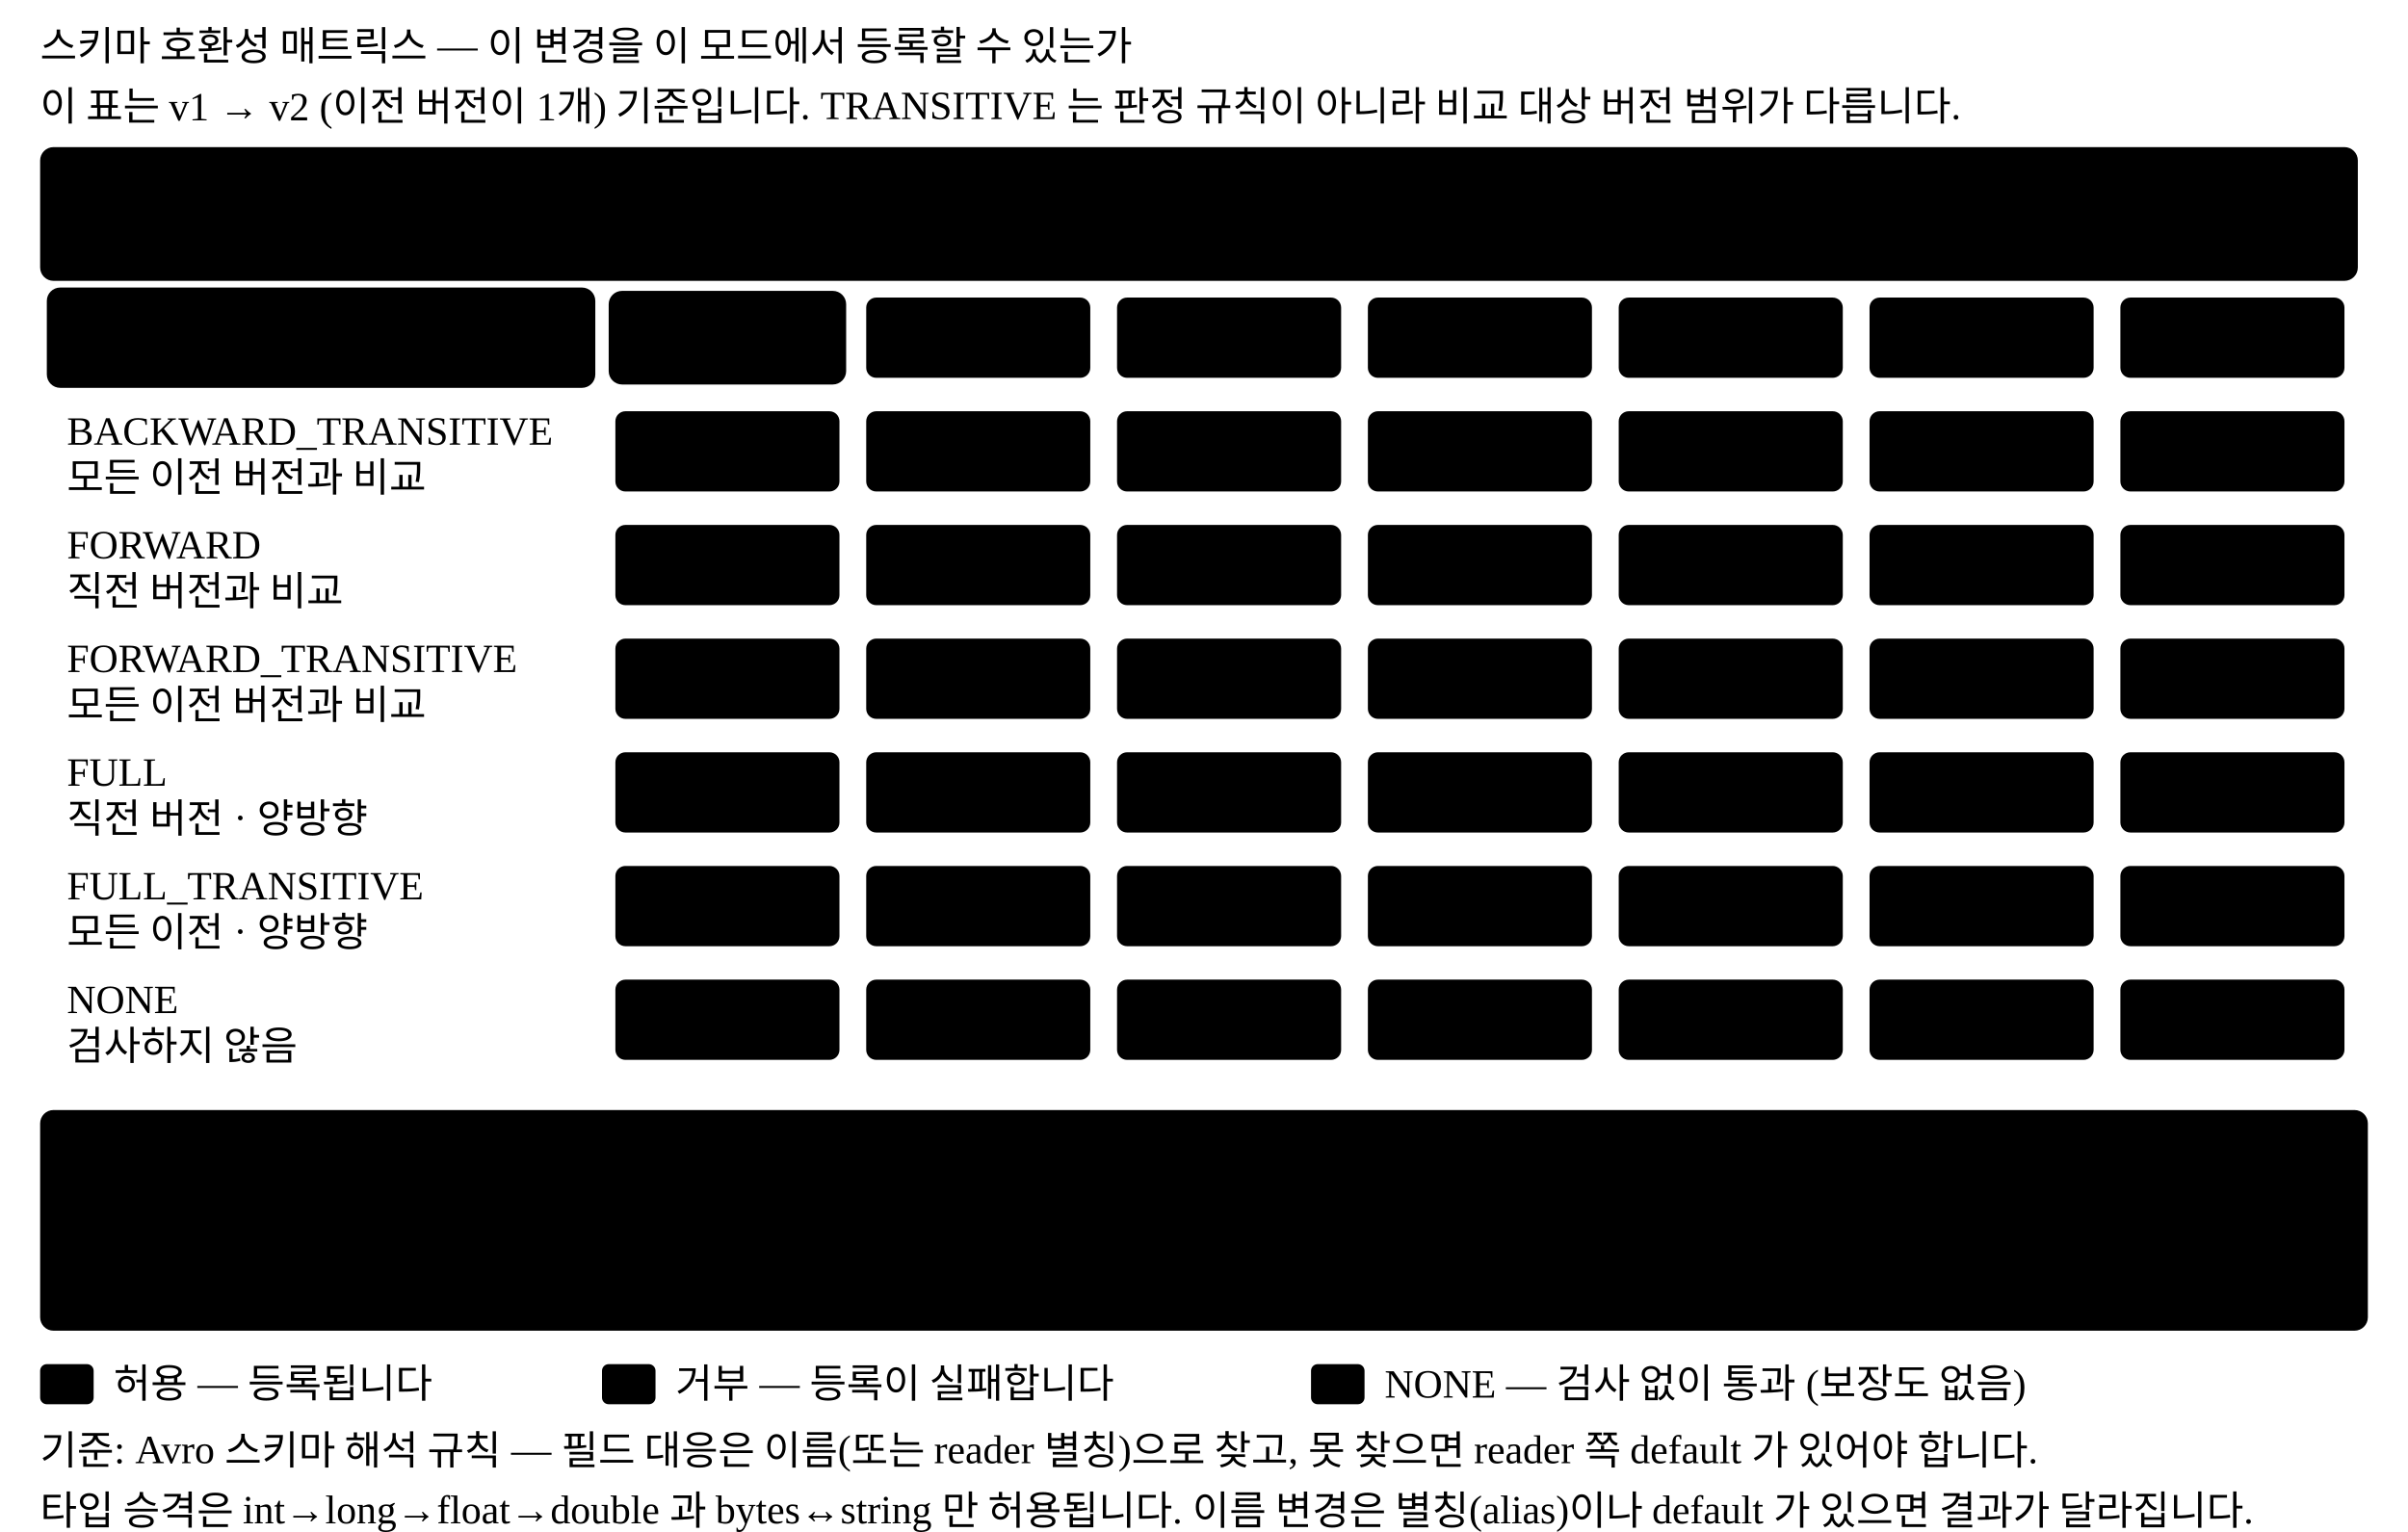
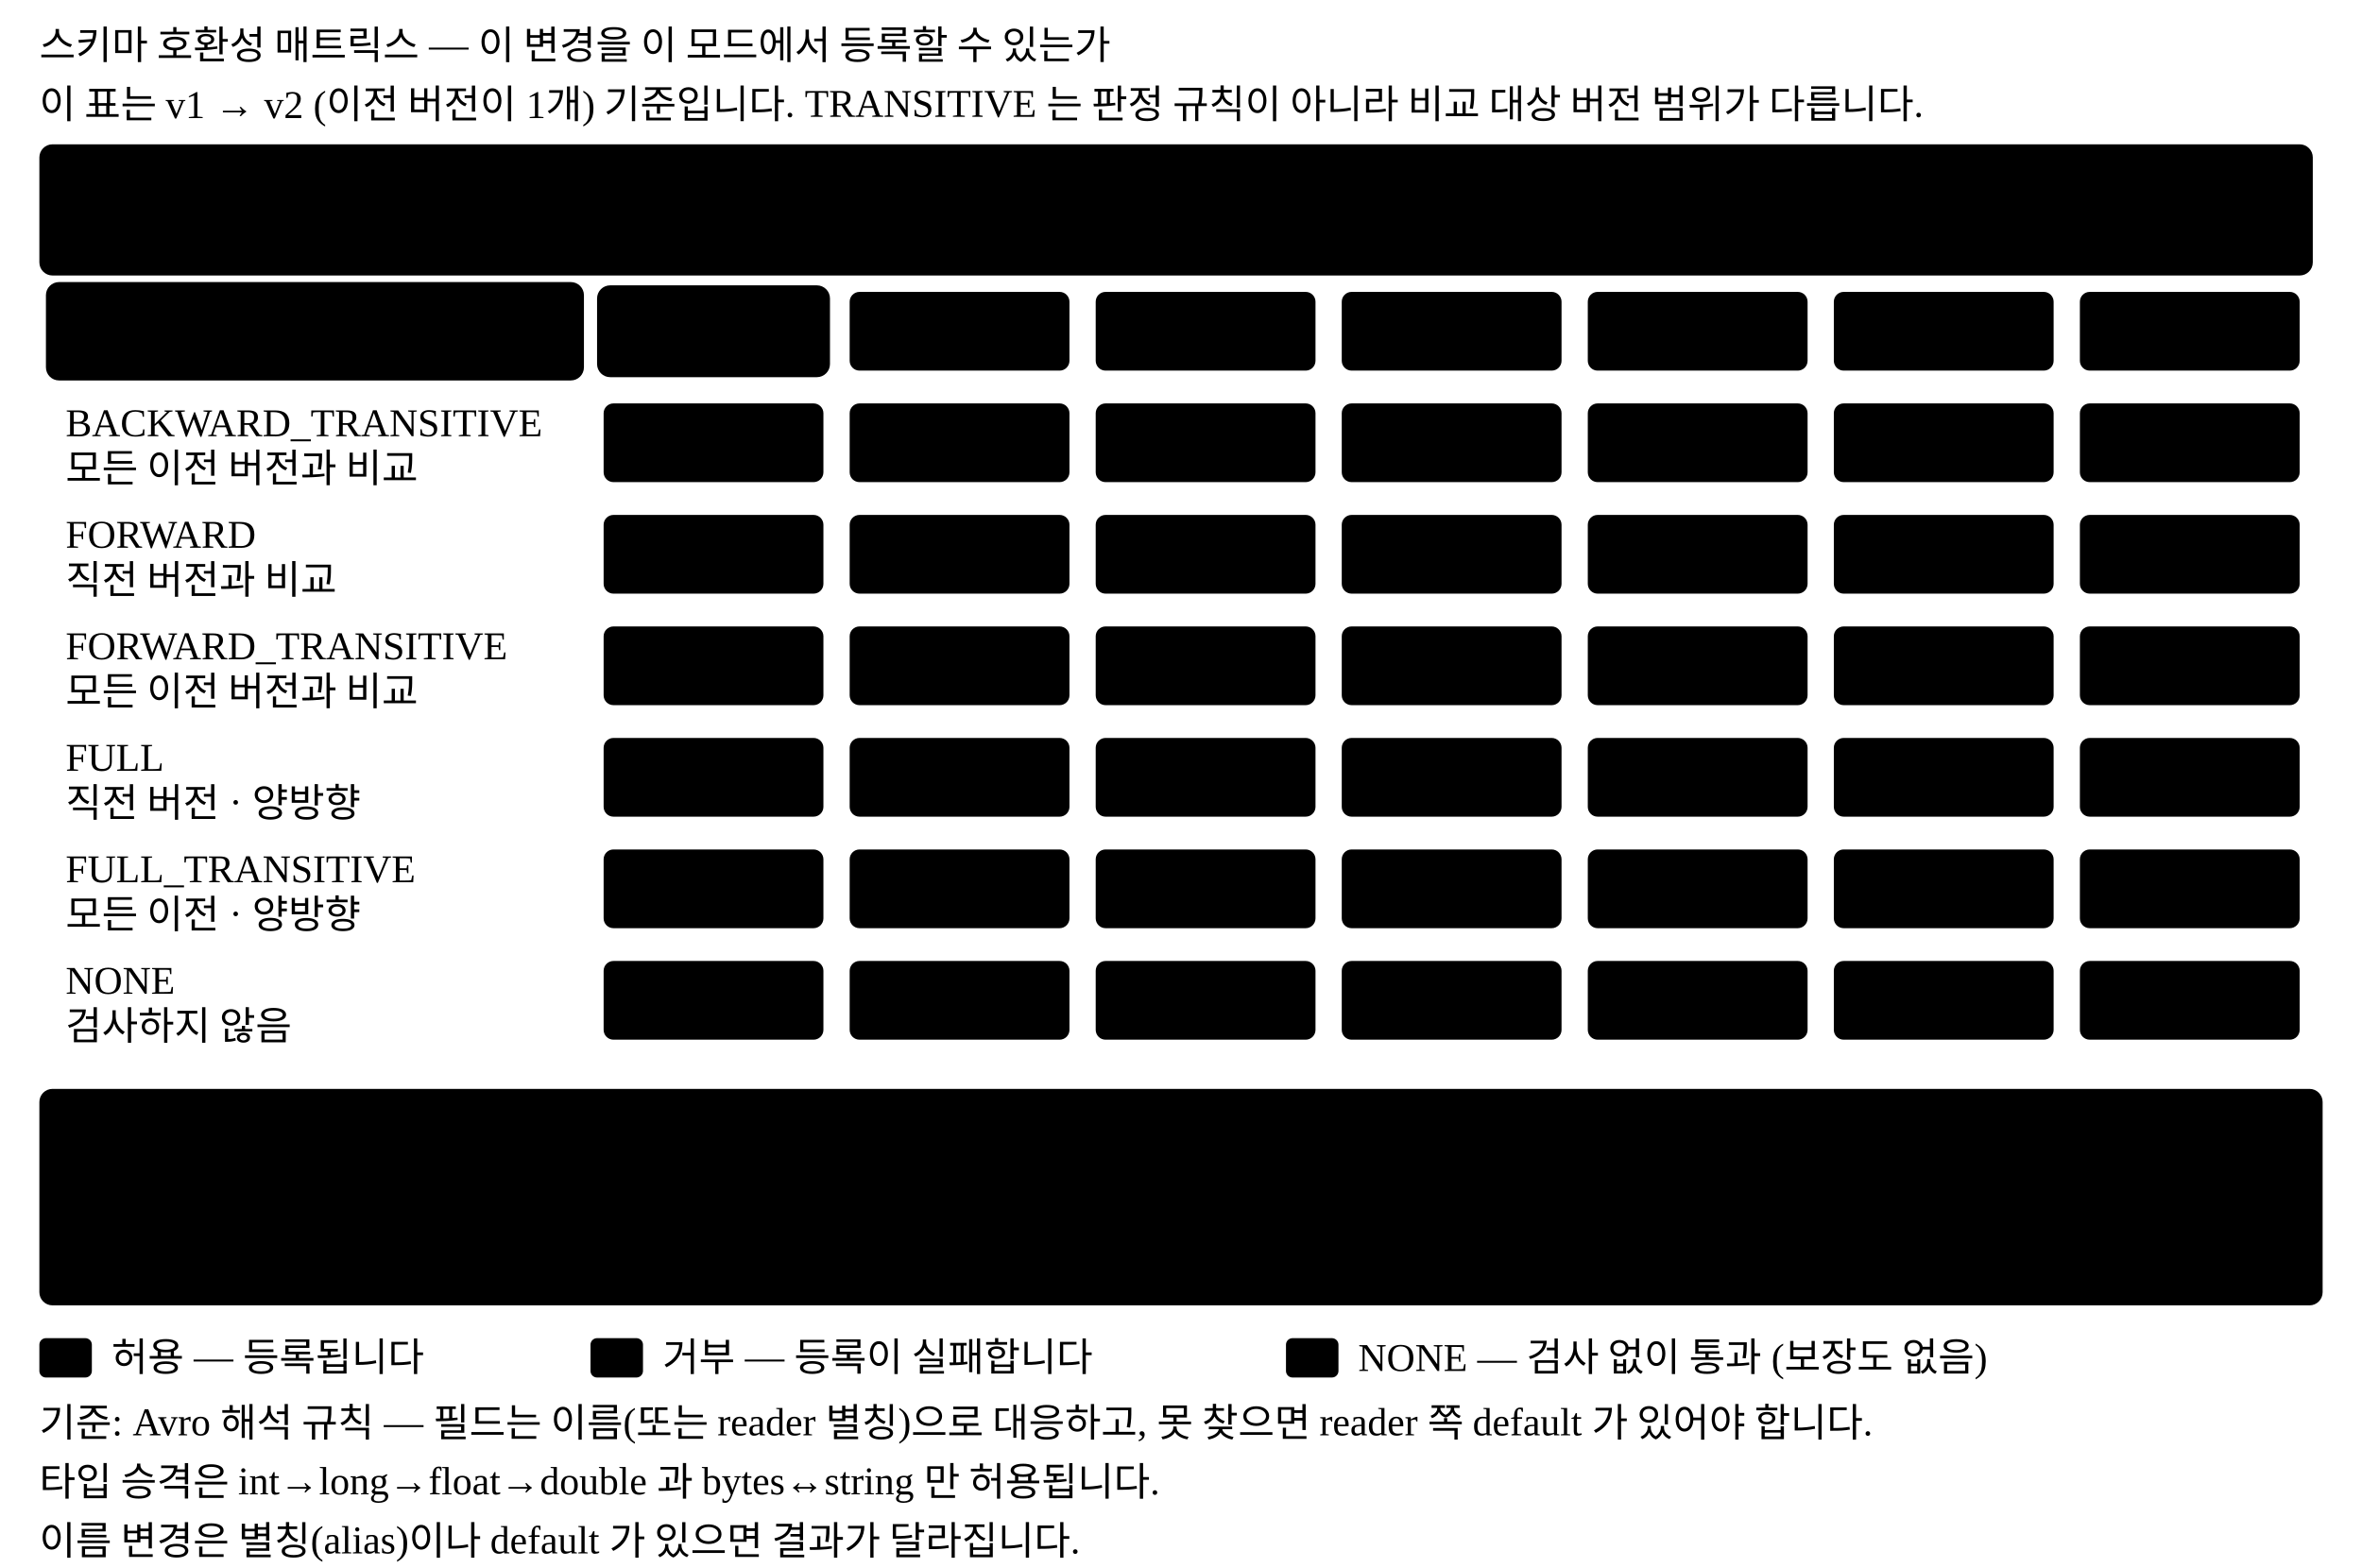
- <svg viewBox="0 0 720 458" role="img" class="kg-diagram" aria-labelledby="d072-title d072-desc" preserveAspectRatio="xMidYMid meet">
+ <svg viewBox="0 0 720 478" role="img" class="kg-diagram" aria-labelledby="d072-title d072-desc" preserveAspectRatio="xMidYMid meet">
  <text x="12" y="18" class="dg-fs-md dg-bold">스키마 호환성 매트릭스 — 이 변경을 이 모드에서 등록할 수 있는가</text>
  <text x="12" y="36" class="dg-fs-sm">이 표는 <tspan class="dg-bold">v1 → v2 (이전 버전이 1개)</tspan> 기준입니다. TRANSITIVE 는 판정 규칙이 아니라 <tspan class="dg-bold">비교 대상 버전 범위</tspan>가 다릅니다.</text>
  <rect class="dg-node dg-node--alt" x="12" y="44" width="693" height="40" rx="4" />
  <text class="dg-fs-sm dg-bold" x="20" y="60">호환성 모드 ↓</text>
  <text class="dg-fs-sm dg-bold" x="20" y="77">변경 유형 →</text>
  <g data-dg="col-c1">
    <text class="dg-fs-sm dg-bold" x="217.5" y="60" text-anchor="middle">필드 추가</text>
    <text class="dg-fs-sm" x="217.5" y="77" text-anchor="middle">기본값 O</text>
  </g>
  <g data-dg="col-c2">
    <text class="dg-fs-sm dg-bold" x="292.5" y="60" text-anchor="middle">필드 추가</text>
    <text class="dg-fs-sm" x="292.5" y="77" text-anchor="middle">기본값 X</text>
  </g>
  <g data-dg="col-c3">
    <text class="dg-fs-sm dg-bold" x="367.5" y="60" text-anchor="middle">필드 삭제</text>
    <text class="dg-fs-sm" x="367.5" y="77" text-anchor="middle">기본값 O</text>
  </g>
  <g data-dg="col-c4">
    <text class="dg-fs-sm dg-bold" x="442.5" y="60" text-anchor="middle">필드 삭제</text>
    <text class="dg-fs-sm" x="442.5" y="77" text-anchor="middle">기본값 X</text>
  </g>
  <g data-dg="col-c5">
    <text class="dg-fs-sm dg-bold" x="517.5" y="60" text-anchor="middle">타입 확대</text>
    <text class="dg-fs-sm" x="517.5" y="77" text-anchor="middle">int→long</text>
  </g>
  <g data-dg="col-c6">
    <text class="dg-fs-sm dg-bold" x="592.5" y="60" text-anchor="middle">타입 축소</text>
    <text class="dg-fs-sm" x="592.5" y="77" text-anchor="middle">long→int</text>
  </g>
  <g data-dg="col-c7">
    <text class="dg-fs-sm dg-bold" x="667.5" y="60" text-anchor="middle">필드 이름</text>
    <text class="dg-fs-sm" x="667.5" y="77" text-anchor="middle">변경</text>
  </g>
  <g data-dg="row-m1">
    <text class="dg-fs-sm dg-mono dg-bold" x="20" y="99">BACKWARD</text>
    <text class="dg-fs-sm dg-muted" x="20" y="113">직전 버전과 비교</text>
  </g>
  <g data-dg="cell-m1-c1">
    <rect class="dg-node dg-node--ok" x="184" y="89" width="67" height="24" rx="3" />
    <text class="dg-fs-sm dg-bold" x="217.5" y="106" text-anchor="middle">허용</text>
  </g>
  <g data-dg="cell-m1-c2">
    <rect class="dg-node dg-node--danger" x="259" y="89" width="67" height="24" rx="3" />
    <text class="dg-fs-sm dg-bold" x="292.5" y="106" text-anchor="middle">거부</text>
  </g>
  <g data-dg="cell-m1-c3">
    <rect class="dg-node dg-node--ok" x="334" y="89" width="67" height="24" rx="3" />
    <text class="dg-fs-sm dg-bold" x="367.5" y="106" text-anchor="middle">허용</text>
  </g>
  <g data-dg="cell-m1-c4">
    <rect class="dg-node dg-node--ok" x="409" y="89" width="67" height="24" rx="3" />
    <text class="dg-fs-sm dg-bold" x="442.5" y="106" text-anchor="middle">허용</text>
  </g>
  <g data-dg="cell-m1-c5">
    <rect class="dg-node dg-node--ok" x="484" y="89" width="67" height="24" rx="3" />
    <text class="dg-fs-sm dg-bold" x="517.5" y="106" text-anchor="middle">허용</text>
  </g>
  <g data-dg="cell-m1-c6">
    <rect class="dg-node dg-node--danger" x="559" y="89" width="67" height="24" rx="3" />
    <text class="dg-fs-sm dg-bold" x="592.5" y="106" text-anchor="middle">거부</text>
  </g>
  <g data-dg="cell-m1-c7">
    <rect class="dg-node dg-node--danger" x="634" y="89" width="67" height="24" rx="3" />
    <text class="dg-fs-sm dg-bold" x="667.5" y="106" text-anchor="middle">거부</text>
  </g>
  <g data-dg="row-m2">
    <text class="dg-fs-sm dg-mono dg-bold" x="20" y="133">BACKWARD_TRANSITIVE</text>
    <text class="dg-fs-sm dg-muted" x="20" y="147">모든 이전 버전과 비교</text>
  </g>
  <g data-dg="cell-m2-c1">
    <rect class="dg-node dg-node--ok" x="184" y="123" width="67" height="24" rx="3" />
    <text class="dg-fs-sm dg-bold" x="217.5" y="140" text-anchor="middle">허용</text>
  </g>
  <g data-dg="cell-m2-c2">
    <rect class="dg-node dg-node--danger" x="259" y="123" width="67" height="24" rx="3" />
    <text class="dg-fs-sm dg-bold" x="292.5" y="140" text-anchor="middle">거부</text>
  </g>
  <g data-dg="cell-m2-c3">
    <rect class="dg-node dg-node--ok" x="334" y="123" width="67" height="24" rx="3" />
    <text class="dg-fs-sm dg-bold" x="367.5" y="140" text-anchor="middle">허용</text>
  </g>
  <g data-dg="cell-m2-c4">
    <rect class="dg-node dg-node--ok" x="409" y="123" width="67" height="24" rx="3" />
    <text class="dg-fs-sm dg-bold" x="442.5" y="140" text-anchor="middle">허용</text>
  </g>
  <g data-dg="cell-m2-c5">
    <rect class="dg-node dg-node--ok" x="484" y="123" width="67" height="24" rx="3" />
    <text class="dg-fs-sm dg-bold" x="517.5" y="140" text-anchor="middle">허용</text>
  </g>
  <g data-dg="cell-m2-c6">
    <rect class="dg-node dg-node--danger" x="559" y="123" width="67" height="24" rx="3" />
    <text class="dg-fs-sm dg-bold" x="592.5" y="140" text-anchor="middle">거부</text>
  </g>
  <g data-dg="cell-m2-c7">
    <rect class="dg-node dg-node--danger" x="634" y="123" width="67" height="24" rx="3" />
    <text class="dg-fs-sm dg-bold" x="667.5" y="140" text-anchor="middle">거부</text>
  </g>
  <g data-dg="row-m3">
    <text class="dg-fs-sm dg-mono dg-bold" x="20" y="167">FORWARD</text>
    <text class="dg-fs-sm dg-muted" x="20" y="181">직전 버전과 비교</text>
  </g>
  <g data-dg="cell-m3-c1">
    <rect class="dg-node dg-node--ok" x="184" y="157" width="67" height="24" rx="3" />
    <text class="dg-fs-sm dg-bold" x="217.5" y="174" text-anchor="middle">허용</text>
  </g>
  <g data-dg="cell-m3-c2">
    <rect class="dg-node dg-node--ok" x="259" y="157" width="67" height="24" rx="3" />
    <text class="dg-fs-sm dg-bold" x="292.5" y="174" text-anchor="middle">허용</text>
  </g>
  <g data-dg="cell-m3-c3">
    <rect class="dg-node dg-node--ok" x="334" y="157" width="67" height="24" rx="3" />
    <text class="dg-fs-sm dg-bold" x="367.5" y="174" text-anchor="middle">허용</text>
  </g>
  <g data-dg="cell-m3-c4">
    <rect class="dg-node dg-node--danger" x="409" y="157" width="67" height="24" rx="3" />
    <text class="dg-fs-sm dg-bold" x="442.5" y="174" text-anchor="middle">거부</text>
  </g>
  <g data-dg="cell-m3-c5">
    <rect class="dg-node dg-node--danger" x="484" y="157" width="67" height="24" rx="3" />
    <text class="dg-fs-sm dg-bold" x="517.5" y="174" text-anchor="middle">거부</text>
  </g>
  <g data-dg="cell-m3-c6">
    <rect class="dg-node dg-node--ok" x="559" y="157" width="67" height="24" rx="3" />
    <text class="dg-fs-sm dg-bold" x="592.5" y="174" text-anchor="middle">허용</text>
  </g>
  <g data-dg="cell-m3-c7">
    <rect class="dg-node dg-node--danger" x="634" y="157" width="67" height="24" rx="3" />
    <text class="dg-fs-sm dg-bold" x="667.5" y="174" text-anchor="middle">거부</text>
  </g>
  <g data-dg="row-m4">
    <text class="dg-fs-sm dg-mono dg-bold" x="20" y="201">FORWARD_TRANSITIVE</text>
    <text class="dg-fs-sm dg-muted" x="20" y="215">모든 이전 버전과 비교</text>
  </g>
  <g data-dg="cell-m4-c1">
    <rect class="dg-node dg-node--ok" x="184" y="191" width="67" height="24" rx="3" />
    <text class="dg-fs-sm dg-bold" x="217.5" y="208" text-anchor="middle">허용</text>
  </g>
  <g data-dg="cell-m4-c2">
    <rect class="dg-node dg-node--ok" x="259" y="191" width="67" height="24" rx="3" />
    <text class="dg-fs-sm dg-bold" x="292.5" y="208" text-anchor="middle">허용</text>
  </g>
  <g data-dg="cell-m4-c3">
    <rect class="dg-node dg-node--ok" x="334" y="191" width="67" height="24" rx="3" />
    <text class="dg-fs-sm dg-bold" x="367.5" y="208" text-anchor="middle">허용</text>
  </g>
  <g data-dg="cell-m4-c4">
    <rect class="dg-node dg-node--danger" x="409" y="191" width="67" height="24" rx="3" />
    <text class="dg-fs-sm dg-bold" x="442.5" y="208" text-anchor="middle">거부</text>
  </g>
  <g data-dg="cell-m4-c5">
    <rect class="dg-node dg-node--danger" x="484" y="191" width="67" height="24" rx="3" />
    <text class="dg-fs-sm dg-bold" x="517.5" y="208" text-anchor="middle">거부</text>
  </g>
  <g data-dg="cell-m4-c6">
    <rect class="dg-node dg-node--ok" x="559" y="191" width="67" height="24" rx="3" />
    <text class="dg-fs-sm dg-bold" x="592.5" y="208" text-anchor="middle">허용</text>
  </g>
  <g data-dg="cell-m4-c7">
    <rect class="dg-node dg-node--danger" x="634" y="191" width="67" height="24" rx="3" />
    <text class="dg-fs-sm dg-bold" x="667.5" y="208" text-anchor="middle">거부</text>
  </g>
  <g data-dg="row-m5">
    <text class="dg-fs-sm dg-mono dg-bold" x="20" y="235">FULL</text>
    <text class="dg-fs-sm dg-muted" x="20" y="249">직전 버전 · 양방향</text>
  </g>
  <g data-dg="cell-m5-c1">
    <rect class="dg-node dg-node--ok" x="184" y="225" width="67" height="24" rx="3" />
    <text class="dg-fs-sm dg-bold" x="217.5" y="242" text-anchor="middle">허용</text>
  </g>
  <g data-dg="cell-m5-c2">
    <rect class="dg-node dg-node--danger" x="259" y="225" width="67" height="24" rx="3" />
    <text class="dg-fs-sm dg-bold" x="292.5" y="242" text-anchor="middle">거부</text>
  </g>
  <g data-dg="cell-m5-c3">
    <rect class="dg-node dg-node--ok" x="334" y="225" width="67" height="24" rx="3" />
    <text class="dg-fs-sm dg-bold" x="367.5" y="242" text-anchor="middle">허용</text>
  </g>
  <g data-dg="cell-m5-c4">
    <rect class="dg-node dg-node--danger" x="409" y="225" width="67" height="24" rx="3" />
    <text class="dg-fs-sm dg-bold" x="442.5" y="242" text-anchor="middle">거부</text>
  </g>
  <g data-dg="cell-m5-c5">
    <rect class="dg-node dg-node--danger" x="484" y="225" width="67" height="24" rx="3" />
    <text class="dg-fs-sm dg-bold" x="517.5" y="242" text-anchor="middle">거부</text>
  </g>
  <g data-dg="cell-m5-c6">
    <rect class="dg-node dg-node--danger" x="559" y="225" width="67" height="24" rx="3" />
    <text class="dg-fs-sm dg-bold" x="592.5" y="242" text-anchor="middle">거부</text>
  </g>
  <g data-dg="cell-m5-c7">
    <rect class="dg-node dg-node--danger" x="634" y="225" width="67" height="24" rx="3" />
    <text class="dg-fs-sm dg-bold" x="667.5" y="242" text-anchor="middle">거부</text>
  </g>
  <g data-dg="row-m6">
    <text class="dg-fs-sm dg-mono dg-bold" x="20" y="269">FULL_TRANSITIVE</text>
    <text class="dg-fs-sm dg-muted" x="20" y="283">모든 이전 · 양방향</text>
  </g>
  <g data-dg="cell-m6-c1">
    <rect class="dg-node dg-node--ok" x="184" y="259" width="67" height="24" rx="3" />
    <text class="dg-fs-sm dg-bold" x="217.5" y="276" text-anchor="middle">허용</text>
  </g>
  <g data-dg="cell-m6-c2">
    <rect class="dg-node dg-node--danger" x="259" y="259" width="67" height="24" rx="3" />
    <text class="dg-fs-sm dg-bold" x="292.5" y="276" text-anchor="middle">거부</text>
  </g>
  <g data-dg="cell-m6-c3">
    <rect class="dg-node dg-node--ok" x="334" y="259" width="67" height="24" rx="3" />
    <text class="dg-fs-sm dg-bold" x="367.5" y="276" text-anchor="middle">허용</text>
  </g>
  <g data-dg="cell-m6-c4">
    <rect class="dg-node dg-node--danger" x="409" y="259" width="67" height="24" rx="3" />
    <text class="dg-fs-sm dg-bold" x="442.5" y="276" text-anchor="middle">거부</text>
  </g>
  <g data-dg="cell-m6-c5">
    <rect class="dg-node dg-node--danger" x="484" y="259" width="67" height="24" rx="3" />
    <text class="dg-fs-sm dg-bold" x="517.5" y="276" text-anchor="middle">거부</text>
  </g>
  <g data-dg="cell-m6-c6">
    <rect class="dg-node dg-node--danger" x="559" y="259" width="67" height="24" rx="3" />
    <text class="dg-fs-sm dg-bold" x="592.5" y="276" text-anchor="middle">거부</text>
  </g>
  <g data-dg="cell-m6-c7">
    <rect class="dg-node dg-node--danger" x="634" y="259" width="67" height="24" rx="3" />
    <text class="dg-fs-sm dg-bold" x="667.5" y="276" text-anchor="middle">거부</text>
  </g>
  <g data-dg="row-m7">
    <text class="dg-fs-sm dg-mono dg-bold" x="20" y="303">NONE</text>
    <text class="dg-fs-sm dg-muted" x="20" y="317">검사하지 않음</text>
  </g>
  <g data-dg="cell-m7-c1">
    <rect class="dg-node dg-node--warn" x="184" y="293" width="67" height="24" rx="3" />
    <text class="dg-fs-sm dg-bold" x="217.5" y="310" text-anchor="middle">허용</text>
  </g>
  <g data-dg="cell-m7-c2">
    <rect class="dg-node dg-node--warn" x="259" y="293" width="67" height="24" rx="3" />
    <text class="dg-fs-sm dg-bold" x="292.5" y="310" text-anchor="middle">허용</text>
  </g>
  <g data-dg="cell-m7-c3">
    <rect class="dg-node dg-node--warn" x="334" y="293" width="67" height="24" rx="3" />
    <text class="dg-fs-sm dg-bold" x="367.5" y="310" text-anchor="middle">허용</text>
  </g>
  <g data-dg="cell-m7-c4">
    <rect class="dg-node dg-node--warn" x="409" y="293" width="67" height="24" rx="3" />
    <text class="dg-fs-sm dg-bold" x="442.5" y="310" text-anchor="middle">허용</text>
  </g>
  <g data-dg="cell-m7-c5">
    <rect class="dg-node dg-node--warn" x="484" y="293" width="67" height="24" rx="3" />
    <text class="dg-fs-sm dg-bold" x="517.5" y="310" text-anchor="middle">허용</text>
  </g>
  <g data-dg="cell-m7-c6">
    <rect class="dg-node dg-node--warn" x="559" y="293" width="67" height="24" rx="3" />
    <text class="dg-fs-sm dg-bold" x="592.5" y="310" text-anchor="middle">허용</text>
  </g>
  <g data-dg="cell-m7-c7">
    <rect class="dg-node dg-node--warn" x="634" y="293" width="67" height="24" rx="3" />
    <text class="dg-fs-sm dg-bold" x="667.5" y="310" text-anchor="middle">허용</text>
  </g>
  <line class="dg-grid" x1="12" y1="84" x2="705" y2="84" />
  <line class="dg-grid" x1="12" y1="118" x2="705" y2="118" />
  <line class="dg-grid" x1="12" y1="152" x2="705" y2="152" />
  <line class="dg-grid" x1="12" y1="186" x2="705" y2="186" />
  <line class="dg-grid" x1="12" y1="220" x2="705" y2="220" />
  <line class="dg-grid" x1="12" y1="254" x2="705" y2="254" />
  <line class="dg-grid" x1="12" y1="288" x2="705" y2="288" />
  <line class="dg-grid" x1="12" y1="322" x2="705" y2="322" />
  <line class="dg-grid" x1="180" y1="44" x2="180" y2="322" />
  <line class="dg-grid" x1="255" y1="44" x2="255" y2="322" />
  <line class="dg-grid" x1="330" y1="44" x2="330" y2="322" />
  <line class="dg-grid" x1="405" y1="44" x2="405" y2="322" />
  <line class="dg-grid" x1="480" y1="44" x2="480" y2="322" />
  <line class="dg-grid" x1="555" y1="44" x2="555" y2="322" />
  <line class="dg-grid" x1="630" y1="44" x2="630" y2="322" />
  <line class="dg-grid" x1="705" y1="44" x2="705" y2="322" />
  <rect data-dg="row-cursor" class="dg-edge dg-edge--accent" x="14" y="86" width="164" height="30" rx="4" />
  <rect data-dg="col-cursor" class="dg-edge dg-edge--accent" x="182" y="46" width="71" height="36" rx="4" />
  <rect data-dg="cell-cursor" class="dg-edge dg-edge--accent" x="182" y="87" width="71" height="28" rx="4" />
  <rect class="dg-node dg-node--alt" x="12" y="332" width="696" height="66" rx="4" />
  <g data-dg="verdict">
    <rect class="dg-node dg-node--ok" x="22" y="342" width="58" height="22" rx="3" />
    <text data-dg="verdict-text" class="dg-fs-sm dg-bold" x="51" y="357" text-anchor="middle">허용</text>
  </g>
  <text data-dg="combo" class="dg-fs-sm dg-bold" x="90" y="357">BACKWARD × 필드 추가 (기본값 O) — 직전 버전과 비교</text>
  <text data-dg="why-1" class="dg-fs-sm" x="22" y="377">새 스키마(reader)의 새 필드는 옛 데이터에 없지만 default 로 채워집니다.</text>
  <text data-dg="why-2" class="dg-fs-sm" x="22" y="393">업그레이드 순서: <tspan class="dg-bold">컨슈머를 먼저</tspan> 올립니다.</text>
  <rect class="dg-node dg-node--ok" x="12" y="408" width="16" height="12" rx="2" />
  <text class="dg-fs-sm" x="34" y="418">허용 — 등록됩니다</text>
  <rect class="dg-node dg-node--danger" x="180" y="408" width="16" height="12" rx="2" />
  <text class="dg-fs-sm" x="202" y="418">거부 — 등록이 실패합니다</text>
  <rect class="dg-node dg-node--warn" x="392" y="408" width="16" height="12" rx="2" />
  <text class="dg-fs-sm" x="414" y="418">NONE — 검사 없이 통과 (보장도 없음)</text>
-   <text class="dg-fs-sm dg-muted" x="12" y="438">기준: Avro 스키마 해석 규칙 — 필드 대응은 이름(또는 reader 별칭)으로 찾고, 못 찾으면 reader 쪽 default 가 있어야 합니다.</text>
-   <text class="dg-fs-sm dg-muted" x="12" y="456">타입 승격은 int→long→float→double 과 bytes↔string 만 허용됩니다. 이름 변경은 별칭(alias)이나 default 가 있으면 결과가 달라집니다.</text>
+   <text class="dg-fs-sm dg-muted" x="12" y="438">기준: Avro 해석 규칙 — 필드는 이름(또는 reader 별칭)으로 대응하고, 못 찾으면 reader 쪽 default 가 있어야 합니다.</text>
+   <text class="dg-fs-sm dg-muted" x="12" y="456">타입 승격은 int→long→float→double 과 bytes↔string 만 허용됩니다.</text>
+   <text class="dg-fs-sm dg-muted" x="12" y="474">이름 변경은 별칭(alias)이나 default 가 있으면 결과가 달라집니다.</text>
</svg>
